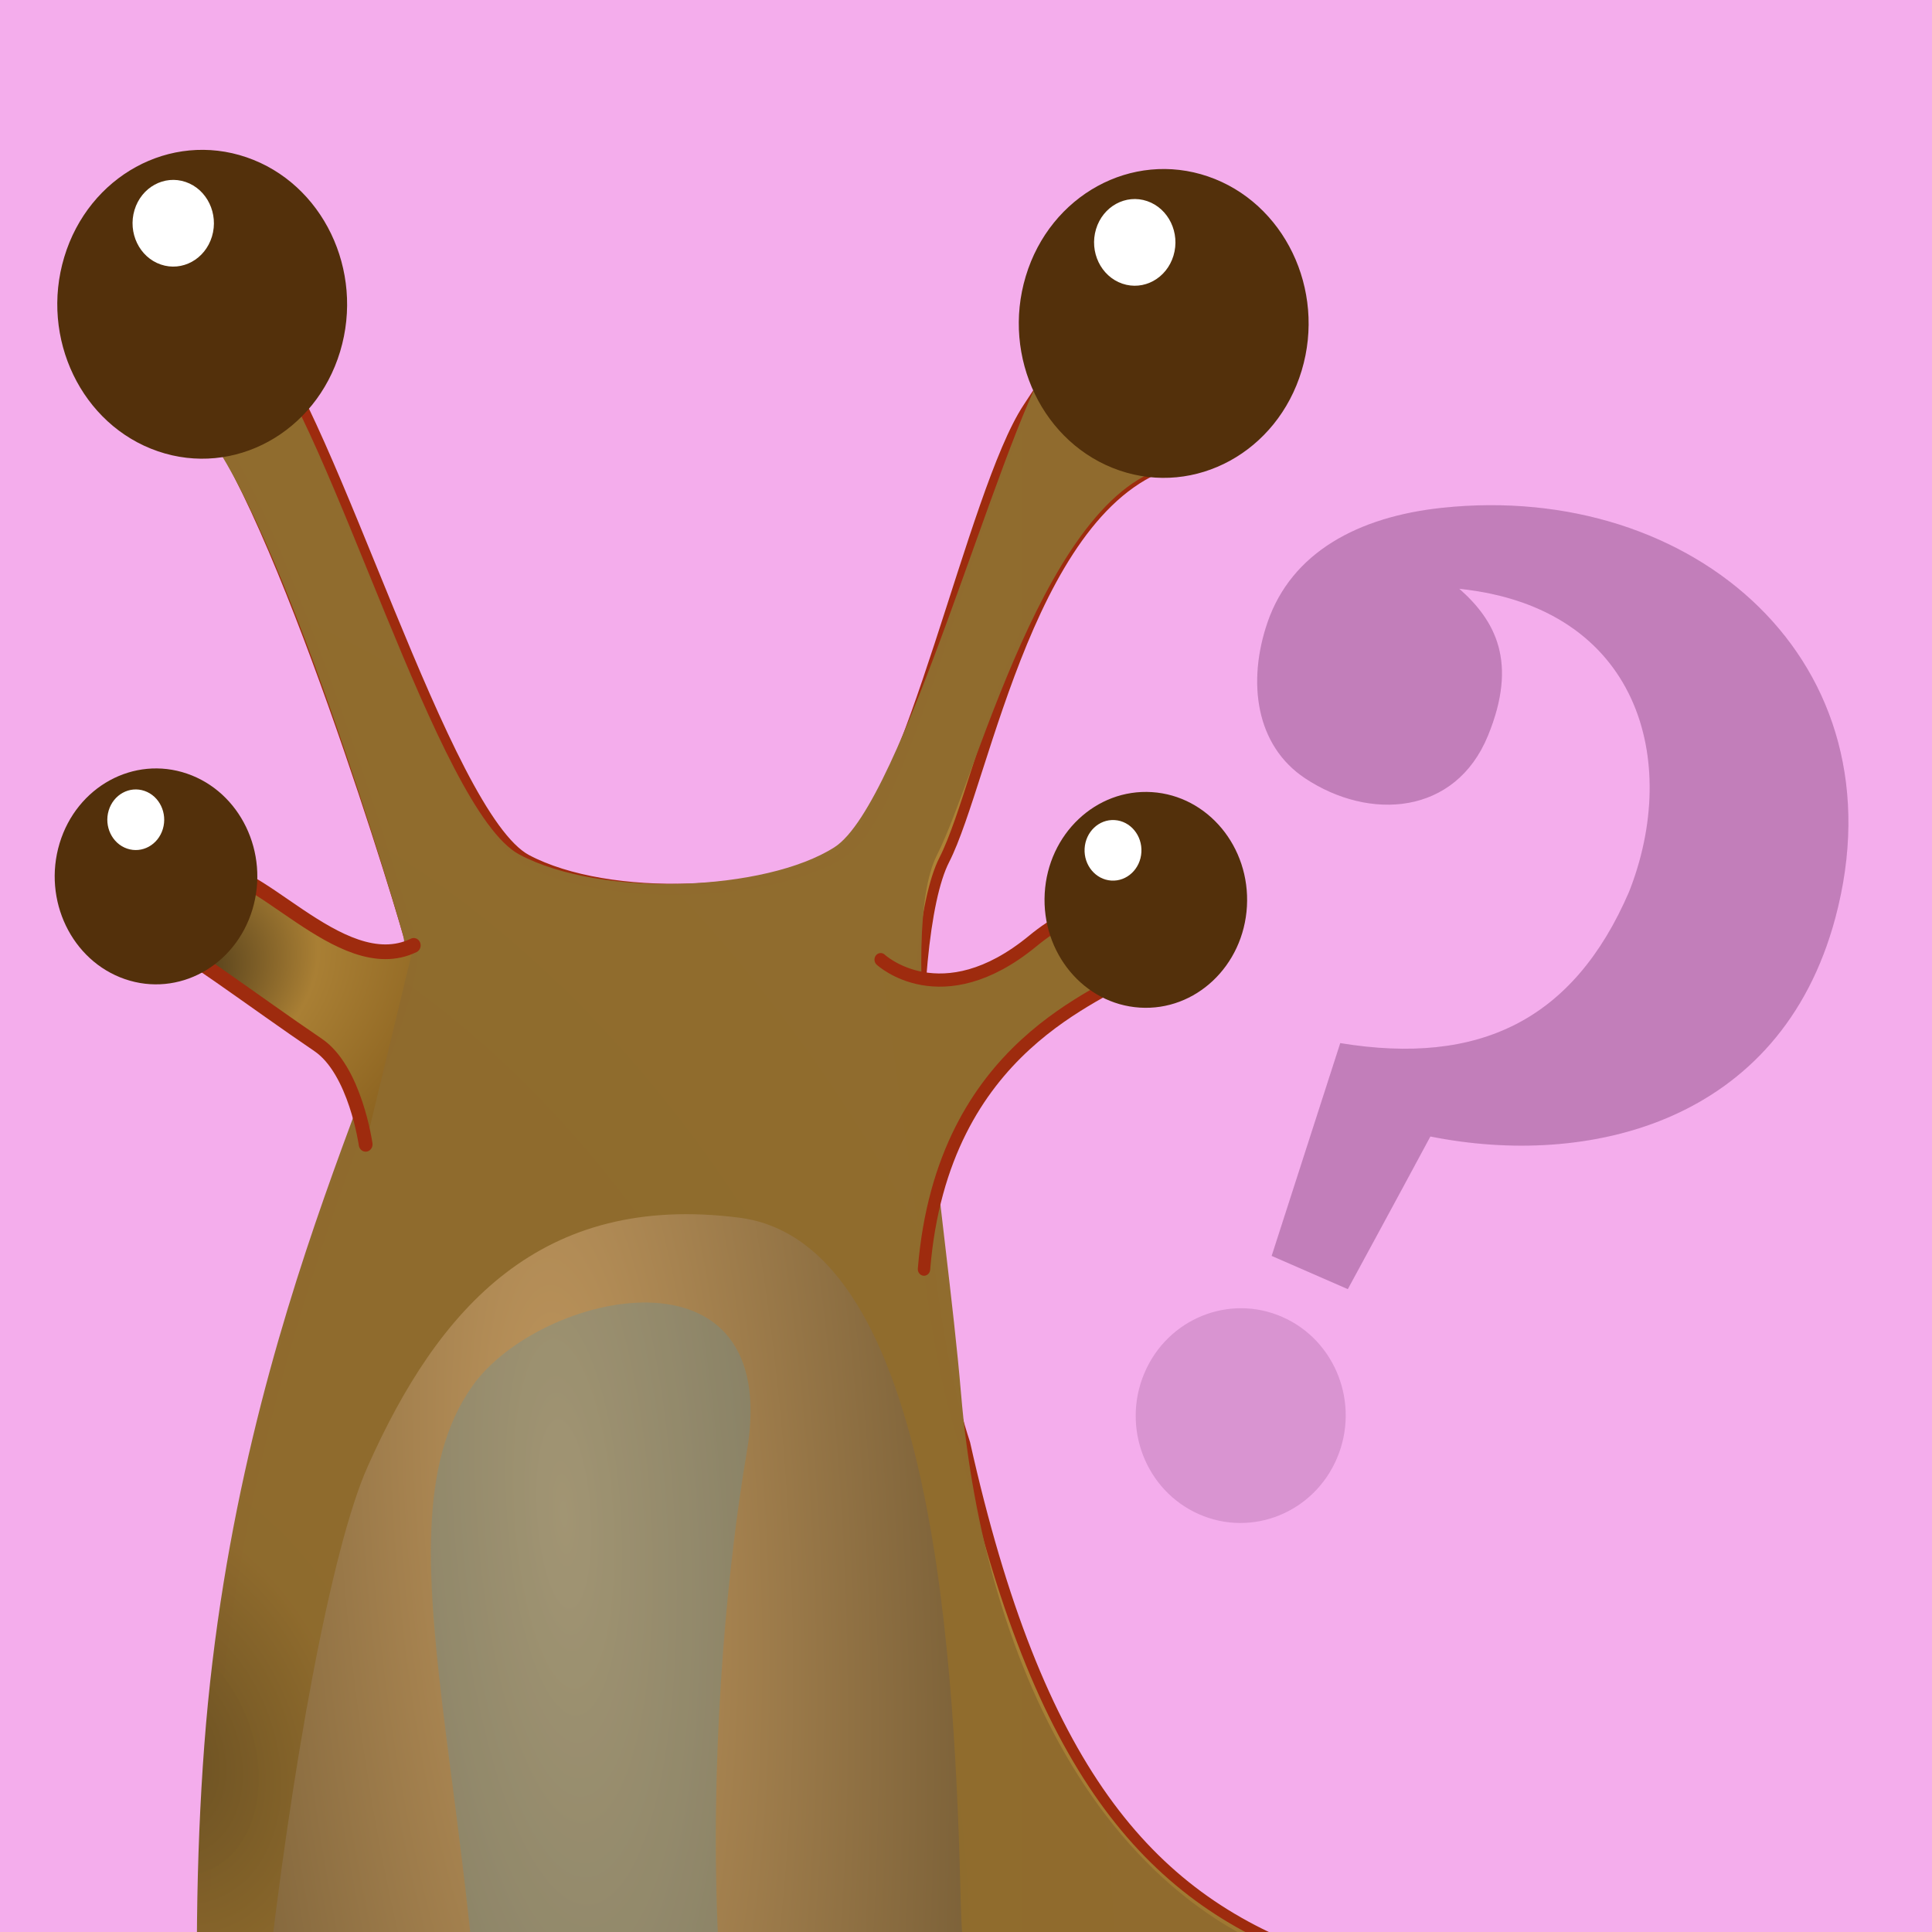
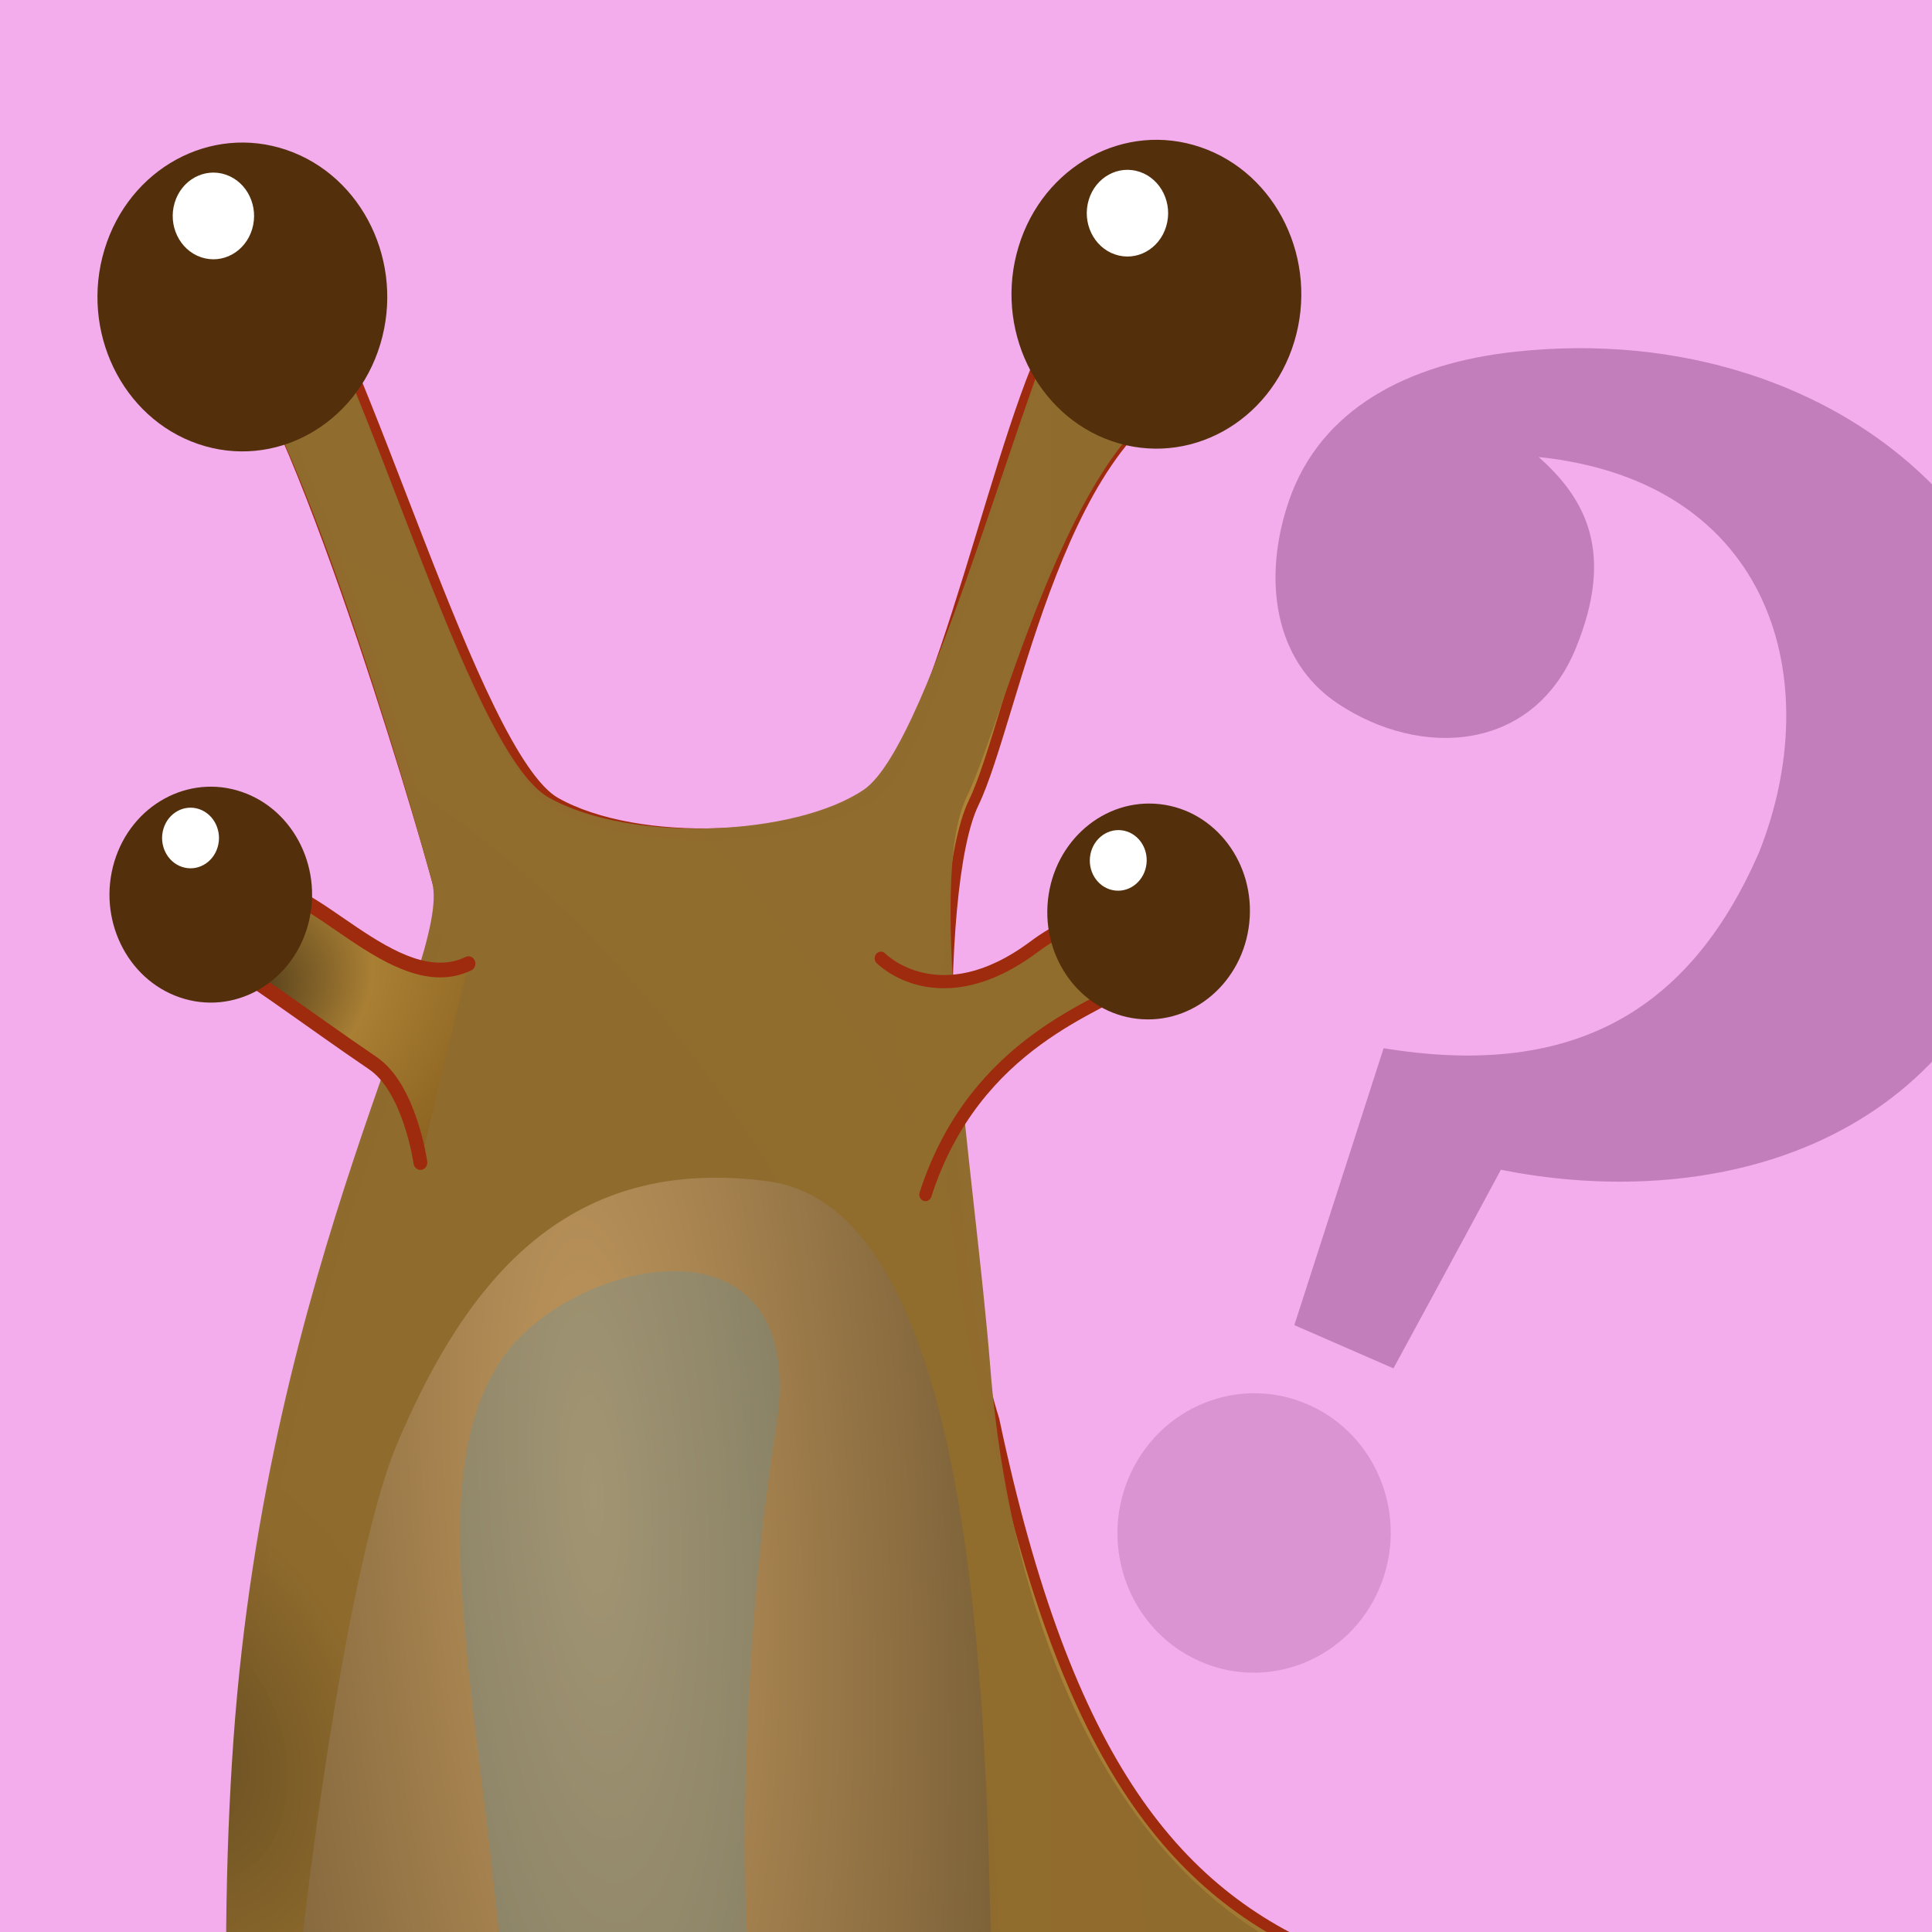
<svg xmlns="http://www.w3.org/2000/svg" xmlns:xlink="http://www.w3.org/1999/xlink" width="100" height="100" viewBox="0 0 26.458 26.458" version="1.1" id="svg2787">
  <defs id="defs2784">
    <mask maskUnits="userSpaceOnUse" id="mask54252">
      <circle style="fill:#ffffff;fill-opacity:1;fill-rule:evenodd;stroke-width:0.226" id="circle54254" cx="16.529" cy="23.564" r="11.101" />
    </mask>
-     <linearGradient xlink:href="#linearGradient57885" id="linearGradient57887" x1="4.432" y1="14.321" x2="25.374" y2="14.321" gradientUnits="userSpaceOnUse" gradientTransform="matrix(-1.90696,0,0,2.032108,28.79448,3.15824)" />
+     <linearGradient xlink:href="#linearGradient57885" id="linearGradient57887" x1="4.432" y1="14.321" x2="25.374" y2="14.321" gradientUnits="userSpaceOnUse" gradientTransform="matrix(1.832896,0,0,1.953183,-5.417433,-2.354141)" />
    <linearGradient id="linearGradient57885">
      <stop style="stop-color:#bb8d3c;stop-opacity:1;" offset="0" id="stop57883" />
      <stop style="stop-color:#b48839;stop-opacity:1;" offset="0.21" id="stop20274" />
      <stop style="stop-color:#4b3818;stop-opacity:1;" offset="1" id="stop57881" />
    </linearGradient>
-     <radialGradient xlink:href="#linearGradient58033" id="radialGradient58105" cx="4.172" cy="13.784" fx="4.172" fy="13.784" r="6.216" gradientTransform="matrix(-1.494128,3.444573,2.456431,1.209949,-6.78742,-0.4444562)" gradientUnits="userSpaceOnUse" />
+     <radialGradient xlink:href="#linearGradient58033" id="radialGradient58105" cx="4.172" cy="13.784" fx="4.172" fy="13.784" r="6.216" gradientTransform="matrix(1.436098,3.310789,-2.361026,1.162956,28.7825,-5.816912)" gradientUnits="userSpaceOnUse" />
    <linearGradient id="linearGradient58033">
      <stop style="stop-color:#6a5022;stop-opacity:1;" offset="0" id="stop58029" />
      <stop style="stop-color:#8e6a2d;stop-opacity:0.996;" offset="0.157" id="stop58103" />
      <stop style="stop-color:#906c2e;stop-opacity:0.995;" offset="1" id="stop58031" />
    </linearGradient>
-     <radialGradient xlink:href="#linearGradient55114" id="radialGradient58898" cx="0.05" cy="13.14" fx="0.05" fy="13.14" r="5.653" gradientTransform="matrix(-0.4114862,6.24994,1.754352,0.1311615,-7.907514,25.13771)" gradientUnits="userSpaceOnUse" />
+     <radialGradient xlink:href="#linearGradient55114" id="radialGradient58898" cx="0.05" cy="13.14" fx="0.05" fy="13.14" r="5.653" gradientTransform="matrix(0.3955045,6.007199,-1.686215,0.1260674,29.85909,18.77167)" gradientUnits="userSpaceOnUse" />
    <linearGradient id="linearGradient55114">
      <stop style="stop-color:#bf965d;stop-opacity:1;" offset="0" id="stop55110" />
      <stop style="stop-color:#4a3a1d;stop-opacity:1;" offset="1" id="stop55112" />
    </linearGradient>
-     <linearGradient xlink:href="#linearGradient58960" id="linearGradient58962" x1="9.448" y1="23.278" x2="7.452" y2="16.773" gradientUnits="userSpaceOnUse" gradientTransform="matrix(-1.90696,0,0,1.977633,28.79448,3.736781)" />
+     <linearGradient xlink:href="#linearGradient58960" id="linearGradient58962" x1="9.448" y1="23.278" x2="7.452" y2="16.773" gradientUnits="userSpaceOnUse" gradientTransform="matrix(1.832896,0,0,1.900824,-5.417433,-1.79807)" />
    <linearGradient id="linearGradient58960">
      <stop style="stop-color:#54544c;stop-opacity:0.373;" offset="0" id="stop58956" />
      <stop style="stop-color:#545750;stop-opacity:0.781;" offset="0.427" id="stop58966" />
      <stop style="stop-color:#5e94a6;stop-opacity:0.469;" offset="1" id="stop58958" />
    </linearGradient>
    <radialGradient xlink:href="#linearGradient62625" id="radialGradient62627" cx="5.733" cy="9.435" fx="5.733" fy="9.435" r="1.106" gradientTransform="matrix(0.5068505,1.326055,-1.774349,0.6782,19.10994,-6.224518)" gradientUnits="userSpaceOnUse" />
    <linearGradient id="linearGradient62625">
      <stop style="stop-color:#443316;stop-opacity:1;" offset="0" id="stop62623" />
      <stop style="stop-color:#a97f34;stop-opacity:1;" offset="0.475" id="stop62635" />
      <stop style="stop-color:#8c6320;stop-opacity:1;" offset="1" id="stop62621" />
    </linearGradient>
  </defs>
  <g id="layer1">
-     <rect style="fill:#f4adec;fill-opacity:1;stroke-width:0.265" id="rect3" width="26.458" height="26.458" x="6.357829e-07" y="6.357829e-07" />
-     <g id="g1" transform="matrix(0.9463778,0.0495957,-0.05071864,0.9678055,8.438852,1.304628)" style="fill:#40093a;fill-opacity:0.156">
+     <rect style="fill:#f4adec;fill-opacity:1;stroke-width:0.265" id="rect3" width="26.458" height="26.458" x="-1.11262e-06" y="6.357829e-07" />
+     <g id="g1" transform="matrix(1.231548,0.06454026,-0.06600158,1.259432,6.044968,-2.536776)" style="fill:#40093a;fill-opacity:0.156">
      <g id="g12197" transform="translate(21.03438,-9.524999)" style="fill:#40093a;fill-opacity:0.156">
        <path style="fill:#40093a;fill-opacity:0.156;stroke-width:0.844" d="m -9.869,22.365 c 2.026,0.219 3.35,-0.497 4.052,-2.345 0.647,-1.878 -0.059,-4.021 -2.677,-4.154 0.543,0.422 0.905,0.99 0.523,2.054 -0.41,1.144 -1.644,1.29 -2.606,0.734 -0.74,-0.428 -0.909,-1.318 -0.66,-2.172 0.295,-1.008 1.232,-1.559 2.432,-1.746 3.619,-0.566 6.778,1.841 5.986,5.495 -0.64,2.951 -3.393,3.713 -5.679,3.385 -0.382,0.794 -1.076,2.215 -1.076,2.215 L -10.698,25.419 Z" id="path60165-05" />
        <circle style="fill:#40093a;fill-opacity:0.156;fill-rule:evenodd;stroke-width:0.223" id="path59885-0" cx="-0.666" cy="29.801" r="1.517" transform="rotate(20.42443)" />
        <path style="fill:#40093a;fill-opacity:0.156;stroke-width:0.844" d="m -9.869,22.365 c 2.026,0.219 3.35,-0.497 4.052,-2.345 0.647,-1.878 -0.059,-4.021 -2.677,-4.154 0.543,0.422 0.905,0.99 0.523,2.054 -0.41,1.144 -1.644,1.29 -2.606,0.734 -0.74,-0.428 -0.909,-1.318 -0.66,-2.172 0.295,-1.008 1.232,-1.559 2.432,-1.746 3.619,-0.566 6.778,1.841 5.986,5.495 -0.64,2.951 -3.393,3.713 -5.679,3.385 -0.382,0.794 -1.076,2.215 -1.076,2.215 l -1.124,-0.413 z" id="path60165-3-3" />
      </g>
    </g>
-     <g id="g4" transform="matrix(-0.9611611,0,0,0.9611611,22.2587,-5.389718)">
-       <path style="fill:url(#linearGradient57887);fill-opacity:1;stroke:#9e2b0e;stroke-width:0.152;stroke-linejoin:round;stroke-miterlimit:8;stroke-dasharray:none;stroke-opacity:1;paint-order:fill markers stroke;stop-color:#000000" d="M -0.469,51.551 C 16.51,52.55 16.344,50.009 17.808,47.721 19.272,45.434 20.634,36.992 20.146,30.544 19.658,24.097 17.023,20.041 17.316,19.001 17.608,17.961 19.482,11.955 20.555,11.227 c 1.073,-0.728 0.007,-2.143 -1.066,-0.896 -1.073,1.248 -2.661,6.902 -3.832,7.526 -1.171,0.624 -3.513,0.52 -4.489,-0.104 C 10.192,17.129 9.302,12.617 8.51,11.419 7.577,10.009 7.302,9.403 6.424,10.131 5.546,10.859 5.64,12.01 6.307,12.156 c 2.158,0.475 2.811,4.557 3.396,5.701 0.586,1.144 0.504,5.895 -0.293,8.319 -2.063,9.238 -6.246,7.3 -14.616,8.758 -4.034,0.703 -7.488,1.159 -10.385,2.644 -2.967,1.521 -6.805,3.72 -7.828,7.026 -0.379,1.224 2.533,-0.494 6.958,2.637 4.894,3.462 7.727,3.822 15.991,4.309 z" id="path35596" />
-       <path style="fill:url(#radialGradient58105);fill-opacity:1;stroke:#9e2b0e;stroke-width:0;stroke-linejoin:round;stroke-miterlimit:8;stroke-dasharray:none;stroke-opacity:1;paint-order:fill markers stroke;stop-color:#000000" d="M -0.367,51.477 C 16.437,48.701 16.541,50.087 18.005,47.8 19.469,45.512 20.735,36.917 20.247,30.47 19.759,24.022 17.124,19.966 17.417,18.927 c 0.293,-1.04 2.037,-6.744 3.11,-7.472 1.073,-0.728 0.048,-2.241 -1.025,-0.993 -1.073,1.248 -2.573,6.697 -3.744,7.321 -1.171,0.624 -3.513,0.52 -4.489,-0.104 C 10.293,17.055 8.944,11.927 8.202,10.728 7.312,9.291 6.792,8.874 5.913,9.602 5.035,10.33 5.469,12.248 6.152,12.222 c 1.983,-0.075 3.068,4.417 3.653,5.561 0.586,1.144 -0.124,5.126 -0.34,7.684 -0.322,3.811 -2.095,7.927 -6.146,8.366 -2.429,0.263 -1.516,10.571 -1.881,11.141 -2.213,3.462 -3.118,6.719 -1.805,6.503 z" id="path35596-7" />
-       <path style="fill:url(#radialGradient58898);fill-opacity:1;stroke:#9e2b0e;stroke-width:0;stroke-linejoin:round;stroke-miterlimit:8;stroke-dasharray:none;paint-order:fill markers stroke;stop-color:#000000" d="m -2.653,50.78 c 0.934,-1.065 3.393,-0.429 6.26,-4.956 2.031,-3.207 5.736,-8.1 5.861,-13.072 0.081,-3.252 0.338,-9.435 3.157,-9.795 2.819,-0.36 4.285,1.273 5.299,3.556 1.015,2.283 2.32,12.463 1.623,16.515 -0.628,3.653 -1.721,4.607 -2.085,5.461 C 16.696,50.287 14.065,52.097 7.362,51.977 3.747,51.912 0.744,51.618 -0.926,51.651 -2.27,51.677 -3.391,51.622 -2.653,50.78 Z" id="path51727" />
-       <g id="g19183-7-6" transform="matrix(-0.3685826,0.1262315,0.1184575,0.3927715,-28.8051,33.99185)" style="fill:#9ade24;fill-opacity:1;stroke-width:1.058">
-         <circle style="fill:#53300b;fill-opacity:1;fill-rule:evenodd;stroke-width:0.28" id="path12329-1-9-2" cx="-104.643" cy="-26.903" r="5.332" />
-         <circle style="fill:#ffffff;fill-opacity:1;fill-rule:evenodd;stroke-width:0.407" id="path16742-6-2" cx="-106.514" cy="-29.242" r="1.497" />
+     <g id="g6" transform="translate(0.4000204,1.100056)">
+       <g id="g4" transform="matrix(1,0,0,1.05722,0,-2.550489)">
+         <path style="fill:url(#linearGradient57887);fill-opacity:1;stroke:#9e2b0e;stroke-width:0.146;stroke-linejoin:round;stroke-miterlimit:8;stroke-dasharray:none;stroke-opacity:1;paint-order:fill markers stroke;stop-color:#000000" d="M 22.709,44.159 C 6.39,45.12 6.549,42.677 5.142,40.478 3.735,38.279 2.426,30.165 2.895,23.968 3.364,17.771 5.897,13.873 5.616,12.873 5.334,11.874 3.534,6.101 2.502,5.401 1.47,4.702 2.495,3.341 3.527,4.54 c 1.032,1.199 2.558,6.634 3.683,7.233 1.126,0.6 3.377,0.5 4.315,-0.1 0.938,-0.6 1.793,-4.936 2.555,-6.088 0.896,-1.355 1.16,-1.938 2.005,-1.238 0.844,0.7 0.753,1.806 0.112,1.947 -2.074,0.457 -2.702,4.38 -3.264,5.479 -0.563,1.1 -0.484,5.666 0.281,7.996 1.983,8.879 6.004,7.016 14.049,8.418 3.877,0.676 7.197,1.114 9.981,2.542 2.852,1.462 6.541,3.575 7.524,6.753 0.364,1.177 -2.434,-0.475 -6.688,2.534 -4.704,3.328 -7.426,3.674 -15.37,4.141 z" id="path35596" />
+         <path style="fill:url(#radialGradient58105);fill-opacity:1;stroke:#9e2b0e;stroke-width:0;stroke-linejoin:round;stroke-miterlimit:8;stroke-dasharray:none;stroke-opacity:1;paint-order:fill markers stroke;stop-color:#000000" d="M 22.612,44.088 C 6.46,41.42 6.36,42.752 4.953,40.553 3.546,38.354 2.329,30.094 2.798,23.897 3.267,17.7 5.799,13.801 5.518,12.802 5.237,11.802 3.561,6.319 2.529,5.62 1.497,4.92 2.482,3.466 3.514,4.665 4.546,5.865 5.987,11.102 7.113,11.702 c 1.126,0.6 3.377,0.5 4.315,-0.1 0.938,-0.6 2.234,-5.528 2.948,-6.681 0.856,-1.381 1.355,-1.782 2.2,-1.082 0.844,0.7 0.427,2.543 -0.229,2.518 -1.906,-0.072 -2.949,4.245 -3.512,5.345 -0.563,1.1 0.12,4.927 0.327,7.386 0.309,3.663 2.013,7.619 5.907,8.041 2.334,0.253 1.457,10.16 1.808,10.709 2.127,3.327 2.997,6.458 1.735,6.25 z" id="path35596-7" />
+         <path style="fill:url(#radialGradient58898);fill-opacity:1;stroke:#9e2b0e;stroke-width:0;stroke-linejoin:round;stroke-miterlimit:8;stroke-dasharray:none;paint-order:fill markers stroke;stop-color:#000000" d="M 24.809,43.418 C 23.911,42.395 21.547,43.006 18.792,38.655 16.84,35.572 13.278,30.869 13.159,26.09 c -0.078,-3.126 -0.325,-9.068 -3.035,-9.415 -2.709,-0.346 -4.118,1.224 -5.094,3.418 -0.975,2.194 -2.23,11.979 -1.56,15.873 0.604,3.511 1.654,4.428 2.004,5.249 0.736,1.729 3.265,3.468 9.708,3.353 3.475,-0.062 6.362,-0.344 7.966,-0.313 1.292,0.025 2.37,-0.028 1.66,-0.837 z" id="path51727" />
+         <path style="opacity:0.638;fill:url(#linearGradient58962);fill-opacity:1;stroke:#9e2b0e;stroke-width:0;stroke-linecap:round;stroke-linejoin:round;stroke-miterlimit:8;stroke-dasharray:none;paint-order:fill markers stroke;stop-color:#000000" d="M 10.701,43.185 C 8.699,42.493 6.278,38.088 6.612,31.684 6.945,25.28 4.972,21.093 6.468,18.981 7.393,17.676 10.728,16.938 10.227,19.88 9.727,22.823 9.282,29.261 11.285,32.896 c 2.003,3.635 6.552,10.162 5.152,10.233 -1.483,0.075 -3.984,0.076 -5.736,0.056 z" id="path58954" />
      </g>
-       <g id="g19183-7" transform="matrix(-0.3685826,0.1262315,0.1184575,0.3927715,-14.84541,33.66696)" style="fill:#9ade24;fill-opacity:1;stroke-width:1.058">
-         <circle style="fill:#53300b;fill-opacity:1;fill-rule:evenodd;stroke-width:0.28" id="path12329-1-9" cx="-103.965" cy="-26.989" r="5.332" />
-         <circle style="fill:#ffffff;fill-opacity:1;fill-rule:evenodd;stroke-width:0.407" id="path16742-6" cx="-105.836" cy="-29.327" r="1.497" />
-       </g>
-       <path style="opacity:0.638;fill:url(#linearGradient58962);fill-opacity:1;stroke:#9e2b0e;stroke-width:0;stroke-linecap:round;stroke-linejoin:round;stroke-miterlimit:8;stroke-dasharray:none;paint-order:fill markers stroke;stop-color:#000000" d="m 12.024,50.537 c 2.084,-0.72 4.602,-5.303 4.255,-11.965 -0.347,-6.663 1.706,-11.019 0.149,-13.216 -0.962,-1.358 -4.432,-2.126 -3.911,0.935 0.521,3.061 0.984,9.76 -1.1,13.542 -2.084,3.782 -6.817,10.573 -5.361,10.647 1.543,0.078 4.145,0.079 5.968,0.058 z" id="path58954" />
-       <g id="g62130" transform="matrix(-2.027285,0,0,2.16033,31.29008,2.678196)">
-         <path style="fill:url(#radialGradient62627);fill-opacity:1;stroke:#9e2b0e;stroke-width:0.097;stroke-linecap:round;stroke-linejoin:round;stroke-miterlimit:8;stroke-dasharray:none;stroke-opacity:1;paint-order:fill markers stroke;stop-color:#000000" d="M 6.919,7.591 C 6.399,7.827 5.778,6.991 5.461,7.118 5.307,7.179 4.425,7.193 4.987,7.454 5.269,7.585 5.807,7.968 6.246,8.247 6.508,8.413 6.581,8.903 6.581,8.903" id="path44873" />
-         <g id="g19183-7-1" transform="matrix(0.1271121,0.04085212,-0.04085212,0.1271121,16.75105,14.94066)" style="fill:#9ade24;fill-opacity:1;stroke-width:1.058">
-           <circle style="fill:#53300b;fill-opacity:1;fill-rule:evenodd;stroke-width:0.28" id="path12329-1-9-1" cx="-100.909" cy="-28.969" r="5.332" />
-           <circle style="fill:#ffffff;fill-opacity:1;fill-rule:evenodd;stroke-width:0.407" id="path16742-6-1" cx="-102.78" cy="-31.307" r="1.497" />
+       <g id="g5">
+         <g id="g62130" transform="matrix(1.948548,0,0,2.076425,-7.466093,-3.665584)">
+           <path style="fill:url(#radialGradient62627);fill-opacity:1;stroke:#9e2b0e;stroke-width:0.097;stroke-linecap:round;stroke-linejoin:round;stroke-miterlimit:8;stroke-dasharray:none;stroke-opacity:1;paint-order:fill markers stroke;stop-color:#000000" d="M 6.919,7.591 C 6.399,7.827 5.778,6.991 5.461,7.118 5.307,7.179 4.425,7.193 4.987,7.454 5.269,7.585 5.807,7.968 6.246,8.247 6.508,8.413 6.581,8.903 6.581,8.903" id="path44873" />
+           <g id="g19183-7-1" transform="matrix(0.1271121,0.04085212,-0.04085212,0.1271121,16.75105,14.94066)" style="fill:#9ade24;fill-opacity:1;stroke-width:1.058">
+             <circle style="fill:#53300b;fill-opacity:1;fill-rule:evenodd;stroke-width:0.28" id="path12329-1-9-1" cx="-100.909" cy="-28.969" r="5.332" />
+             <circle style="fill:#ffffff;fill-opacity:1;fill-rule:evenodd;stroke-width:0.407" id="path16742-6-1" cx="-102.78" cy="-31.307" r="1.497" />
+           </g>
        </g>
-       </g>
-       <g id="g62136" style="fill:#906c2d;fill-opacity:1" transform="matrix(-1.96377,-0.5365217,-0.5034799,2.092646,32.35273,8.094907)">
-         <path style="fill:#906c2d;fill-opacity:1;stroke:#9e2b0e;stroke-width:0.087;stroke-linecap:round;stroke-linejoin:round;stroke-miterlimit:8;stroke-dasharray:none;stroke-opacity:1;paint-order:fill markers stroke;stop-color:#000000" d="m 9.103,7.679 c 0,0 0.32,0.468 1.067,0.146 0.727,-0.313 0.908,0.246 0.654,0.365 -0.253,0.119 -1.436,0.126 -1.933,1.542" id="path44871" />
-         <g id="g19183-7-1-7" transform="matrix(0.1271121,0.04085212,-0.04085212,0.1271121,22.86747,15.10095)" style="fill:#906c2d;fill-opacity:1;stroke-width:1.058">
-           <circle style="fill:#53300b;fill-opacity:1;fill-rule:evenodd;stroke-width:0.28" id="path12329-1-9-1-0" cx="-101.402" cy="-25.163" r="5.332" />
-           <circle style="fill:#ffffff;fill-opacity:1;fill-rule:evenodd;stroke-width:0.407" id="path16742-6-1-5" cx="-103.273" cy="-27.502" r="1.497" />
+         <g id="g62136" style="fill:#906c2d;fill-opacity:1" transform="matrix(1.910435,-0.422875,0.385104,2.032606,-8.684903,0.2635393)">
+           <path style="fill:#906c2d;fill-opacity:1;stroke:#9e2b0e;stroke-width:0.087;stroke-linecap:round;stroke-linejoin:round;stroke-miterlimit:8;stroke-dasharray:none;stroke-opacity:1;paint-order:fill markers stroke;stop-color:#000000" d="m 9.103,7.679 c 0,0 0.32,0.468 1.067,0.146 0.727,-0.313 0.908,0.246 0.654,0.365 C 10.571,8.308 9.645,8.344 9.102,9.271" id="path44871" />
+           <g id="g19183-7-1-7" transform="matrix(0.1271121,0.04085212,-0.04085212,0.1271121,22.86747,15.10095)" style="fill:#906c2d;fill-opacity:1;stroke-width:1.058">
+             <circle style="fill:#53300b;fill-opacity:1;fill-rule:evenodd;stroke-width:0.28" id="path12329-1-9-1-0" cx="-101.402" cy="-25.163" r="5.332" />
+             <circle style="fill:#ffffff;fill-opacity:1;fill-rule:evenodd;stroke-width:0.407" id="path16742-6-1-5" cx="-103.273" cy="-27.502" r="1.497" />
+           </g>
+         </g>
+         <g id="g19183-7" transform="matrix(0.3542672,0.1213288,-0.1138567,0.3775167,36.67754,25.7696)" style="fill:#9ade24;fill-opacity:1;stroke-width:1.058">
+           <circle style="fill:#53300b;fill-opacity:1;fill-rule:evenodd;stroke-width:0.28" id="path12329-1-9" cx="-103.965" cy="-26.989" r="5.332" />
+           <circle style="fill:#ffffff;fill-opacity:1;fill-rule:evenodd;stroke-width:0.407" id="path16742-6" cx="-105.836" cy="-29.327" r="1.497" />
+         </g>
+         <g id="g19183-7-6" transform="matrix(0.3542672,0.1213288,-0.1138567,0.3775167,49.44502,25.78185)" style="fill:#9ade24;fill-opacity:1;stroke-width:1.058">
+           <circle style="fill:#53300b;fill-opacity:1;fill-rule:evenodd;stroke-width:0.28" id="path12329-1-9-2" cx="-104.643" cy="-26.903" r="5.332" />
+           <circle style="fill:#ffffff;fill-opacity:1;fill-rule:evenodd;stroke-width:0.407" id="path16742-6-2" cx="-106.514" cy="-29.242" r="1.497" />
        </g>
      </g>
    </g>
  </g>
</svg>
